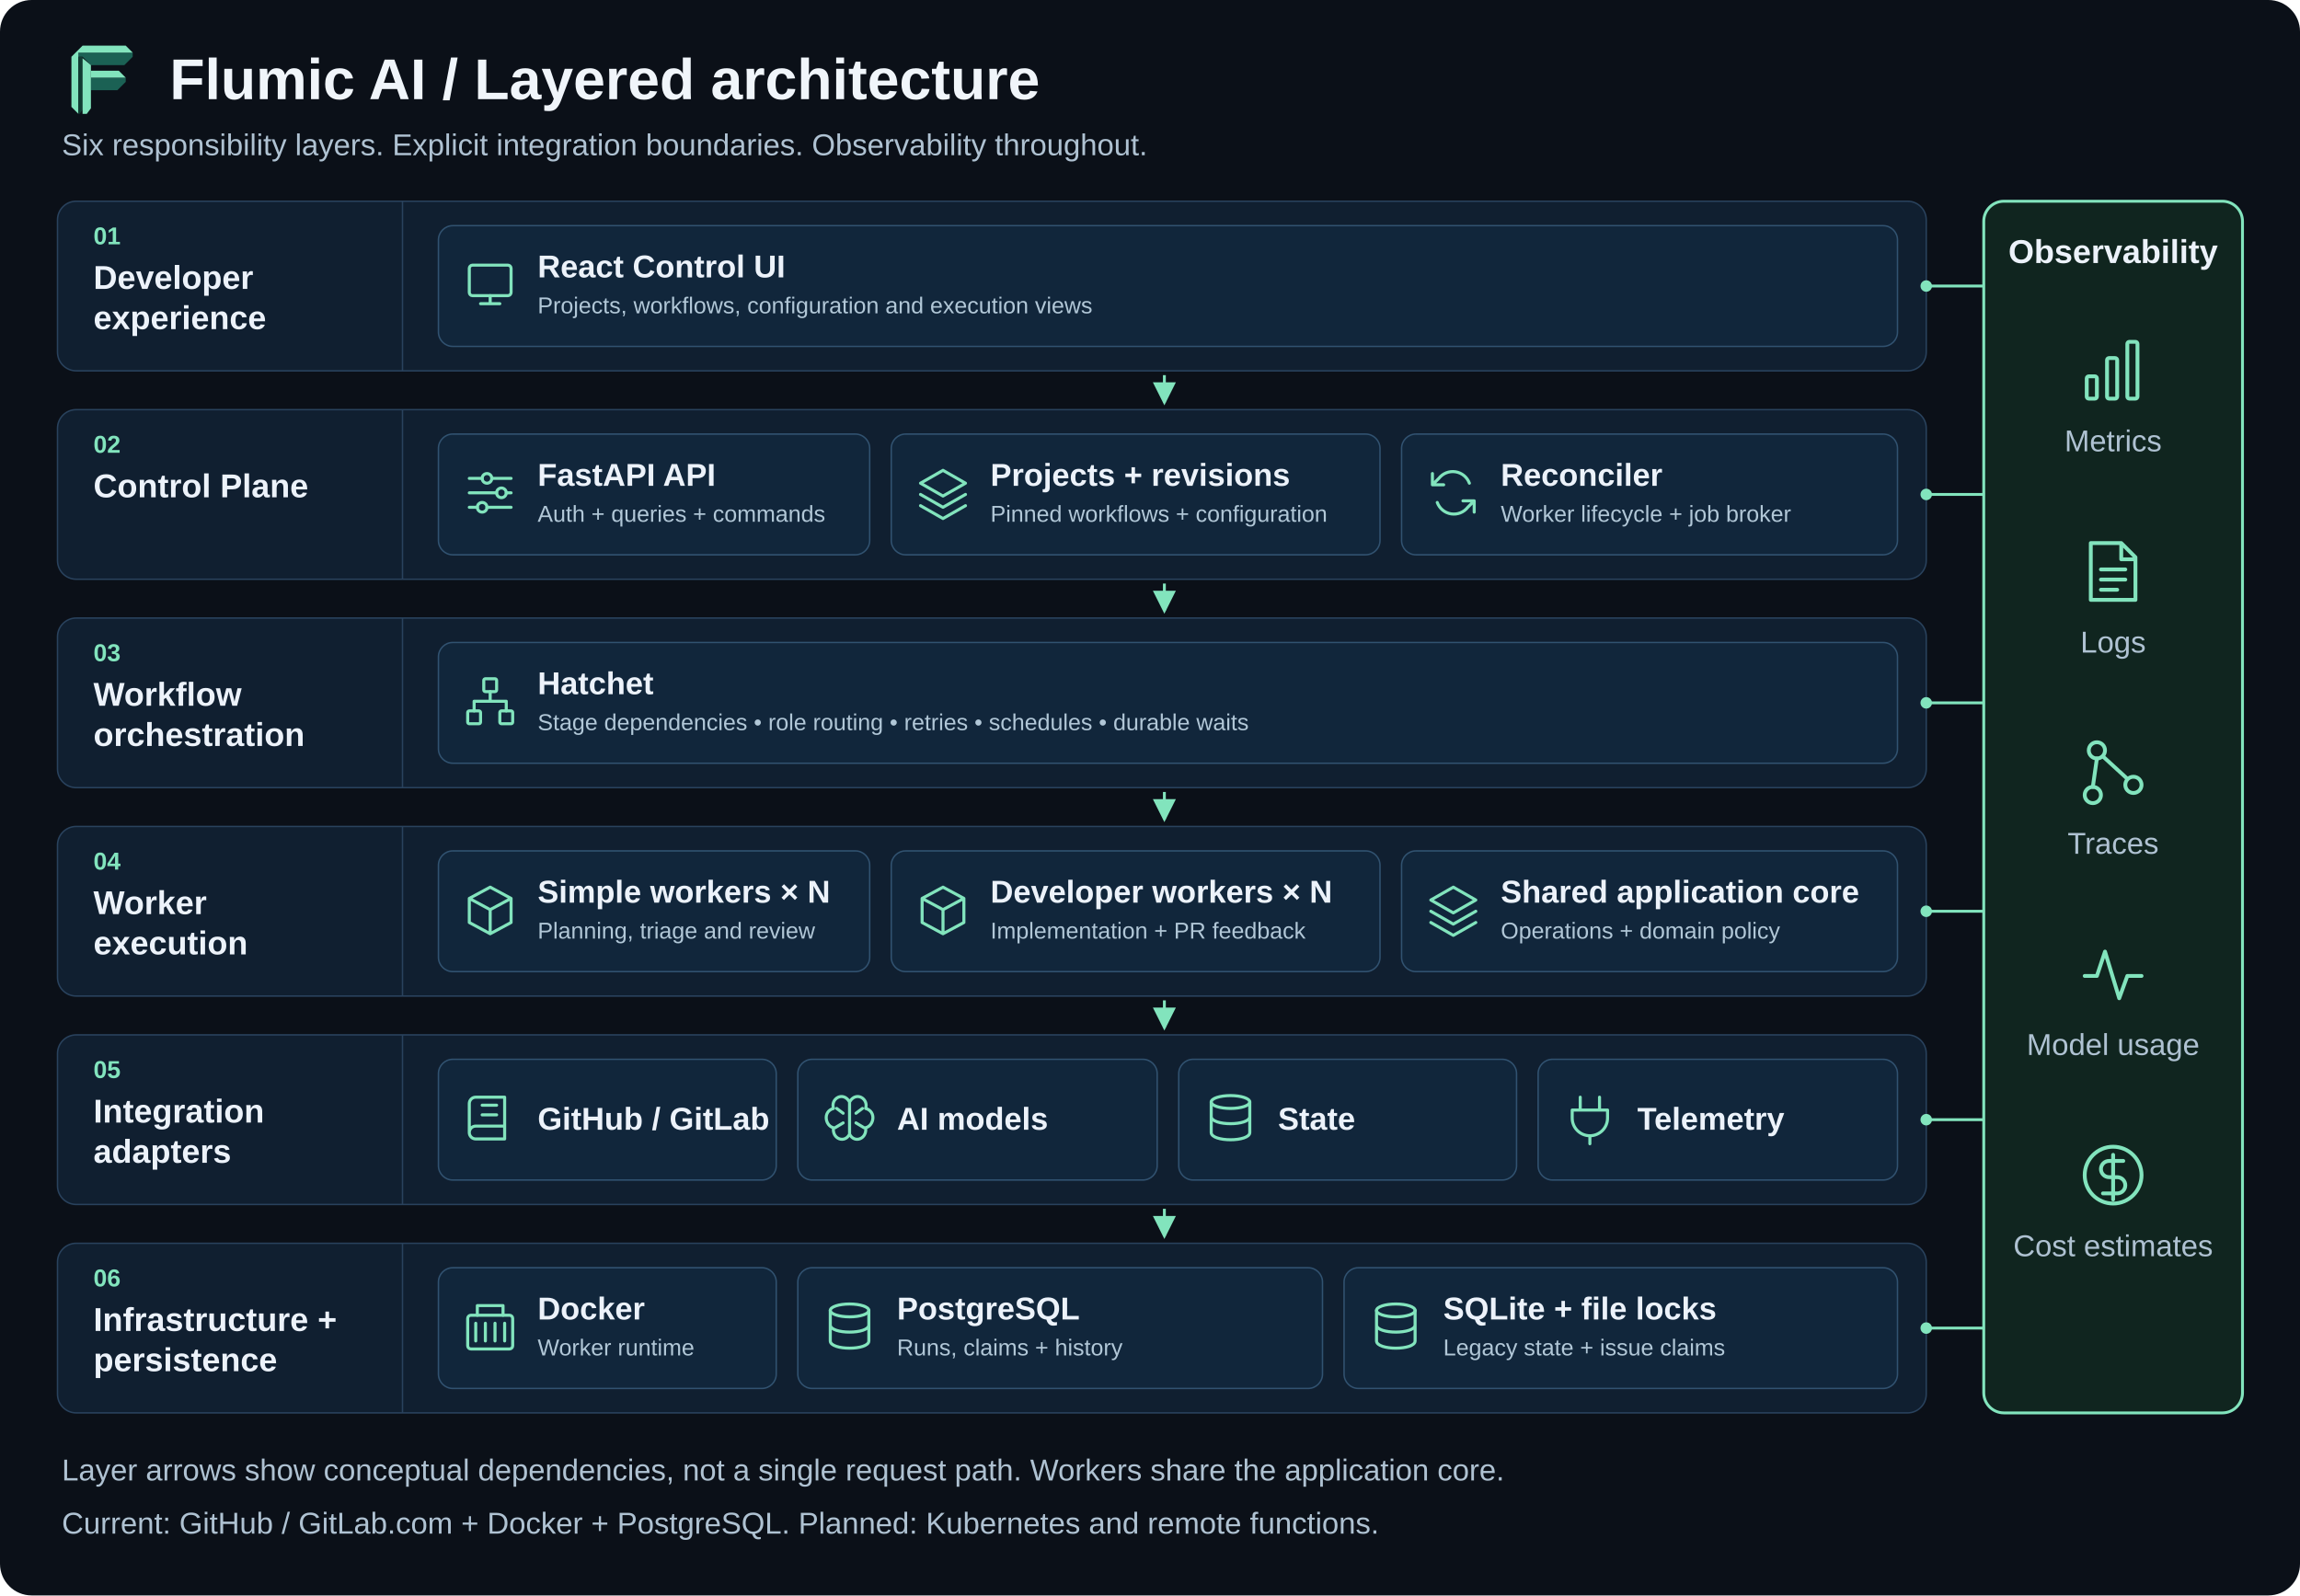
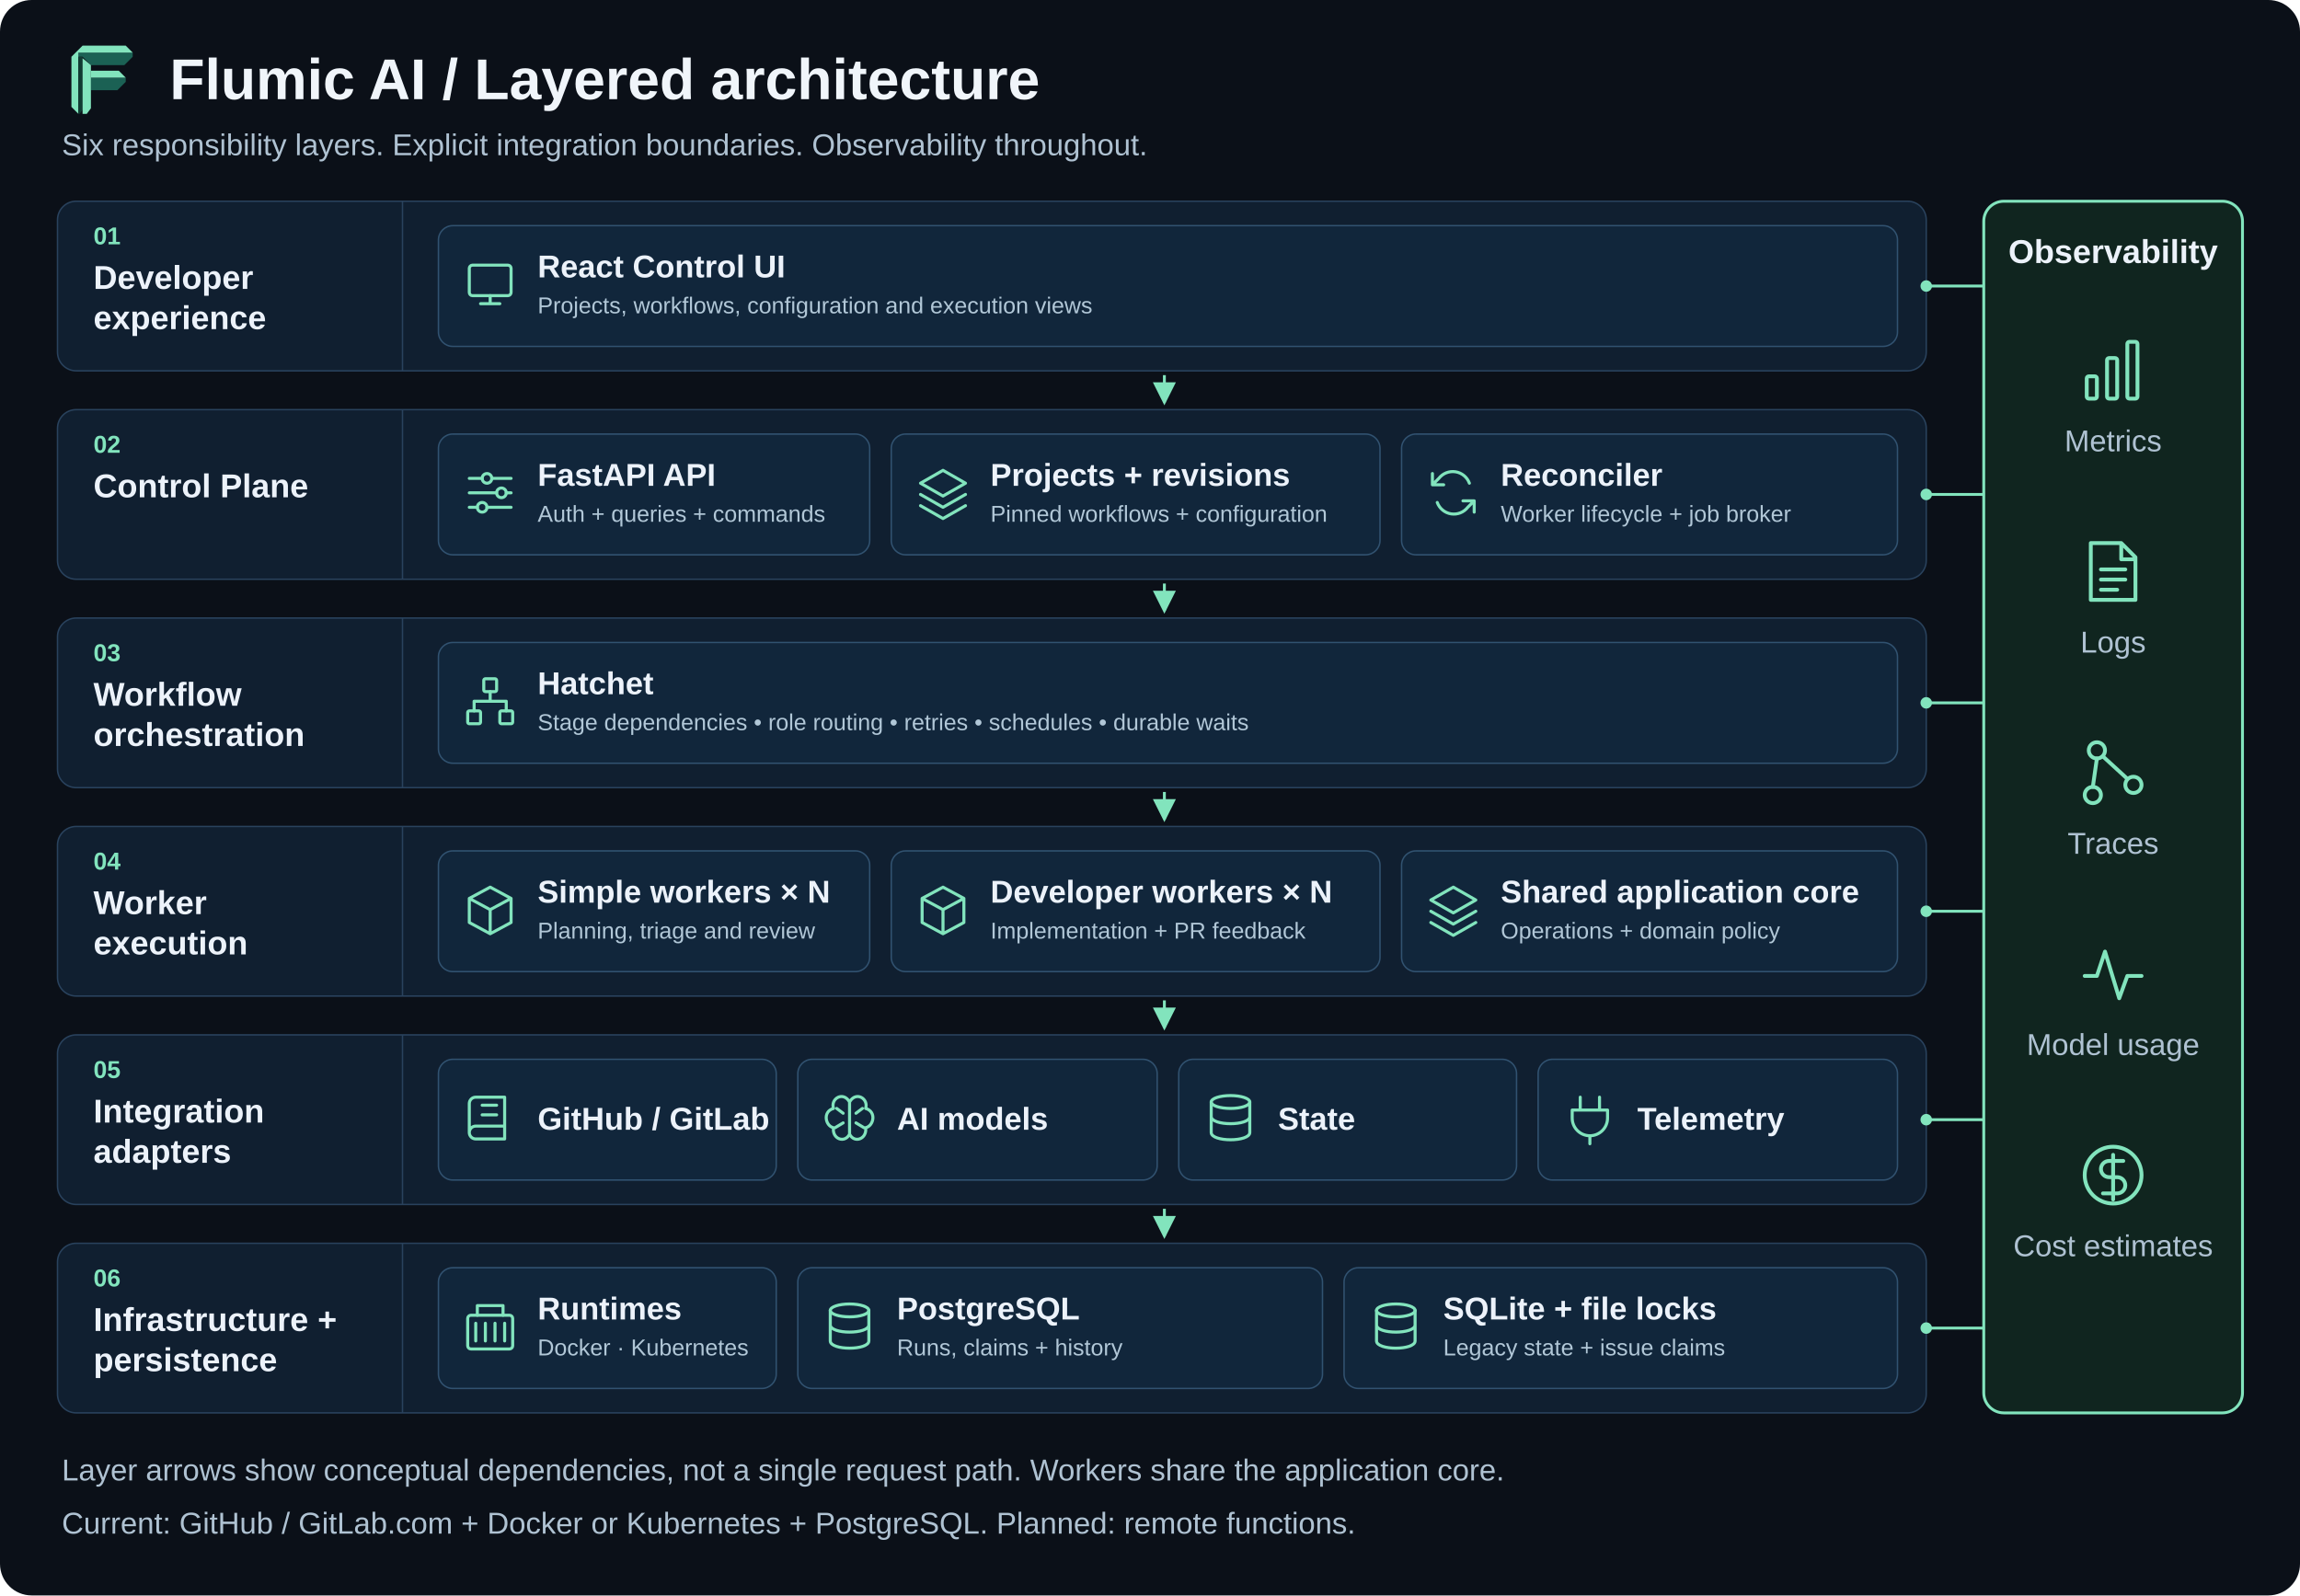
<svg xmlns="http://www.w3.org/2000/svg" width="1600" height="1110" viewBox="0 0 1600 1110" role="img" aria-labelledby="title description">
  <defs>
    <marker id="arrow" markerWidth="8" markerHeight="8" refX="7" refY="4" orient="auto">
      <path d="m0 0 8 4-8 4Z" fill="#82e4bd" />
    </marker>
    <symbol id="monitor" viewBox="0 0 32 34">
      <rect x="3" y="4" width="26" height="19" rx="2" />
      <path d="M16 23v5m-6 0h12" />
    </symbol>
    <symbol id="sliders" viewBox="0 0 32 34">
      <path d="M3 7h8m6 0h12M3 16h17m6 0h3M3 25h5m6 0h15" />
      <circle cx="14" cy="7" r="3" />
      <circle cx="23" cy="16" r="3" />
      <circle cx="11" cy="25" r="3" />
    </symbol>
    <symbol id="reconcile" viewBox="0 0 32 34">
      <path d="M26 10A11 11 0 0 0 7 7L3 11m0-7v7h7M6 22a11 11 0 0 0 19 3l4-4m0 7v-7h-7" />
    </symbol>
    <symbol id="workflow" viewBox="0 0 32 34">
      <rect x="12" y="2" width="8" height="8" rx="1" />
      <rect x="2" y="22" width="8" height="8" rx="1" />
      <rect x="22" y="22" width="8" height="8" rx="1" />
      <path d="M16 10v6M6 22v-6h20v6" />
    </symbol>
    <symbol id="cube" viewBox="0 0 32 34">
      <path d="m16 2 13 7v15l-13 7L3 24V9Zm0 14L3 9m13 7L29 9M16 16v15" />
    </symbol>
    <symbol id="layers" viewBox="0 0 32 34">
      <path d="m16 2 14 8-14 8L2 10Zm-14 15 14 8 14-8M2 24l14 8 14-8" />
    </symbol>
    <symbol id="repo" viewBox="0 0 32 34">
      <path d="M7 3h18v26H7a4 4 0 0 1 0-8h18M7 3a4 4 0 0 0-4 4v18m8-17h9m-9 6h9" />
    </symbol>
    <symbol id="brain" viewBox="0 0 32 34">
      <path d="M16 6c-4-7-12-2-10 4-7 2-5 11 0 12-1 7 7 10 10 4m0-20c4-7 12-2 10 4 7 2 5 11 0 12 1 7-7 10-10 4ZM16 6v20M8 10l4 3m12-3-4 3M7 22l5-3m13 3-5-3" />
    </symbol>
    <symbol id="db" viewBox="0 0 32 34">
      <ellipse cx="16" cy="6" rx="12" ry="4" />
      <path d="M4 6v19c0 6 24 6 24 0V6M4 15c0 6 24 6 24 0" />
    </symbol>
    <symbol id="plug" viewBox="0 0 32 34">
      <path d="M10 3v8m12-8v8M5 11h22v5a11 11 0 0 1-22 0Zm11 16v5" />
    </symbol>
    <symbol id="container" viewBox="0 0 32 34">
      <rect x="2" y="9" width="28" height="21" rx="2" />
      <path d="M7 14v11m6-11v11m6-11v11m6-11v11M8 9V3h16v6" />
    </symbol>
    <symbol id="metrics" viewBox="0 0 32 34">
      <rect x="3" y="19" width="5" height="11" rx="1" />
      <rect x="13" y="10" width="5" height="20" rx="1" />
      <rect x="23" y="2" width="5" height="28" rx="1" />
    </symbol>
    <symbol id="logs" viewBox="0 0 32 34">
      <path d="M5 2h15l7 7v21H5ZM20 2v8h7M10 15h12m-12 5h12m-12 5h8" />
    </symbol>
    <symbol id="trace" viewBox="0 0 32 34">
      <circle cx="8" cy="5" r="4" />
      <circle cx="6" cy="27" r="4" />
      <circle cx="26" cy="22" r="4" />
      <path d="M8 9 6 23M11 8l12 11" />
    </symbol>
    <symbol id="usage" viewBox="0 0 32 34">
      <path d="M2 17h6l4-12 7 23 4-11h7" />
    </symbol>
    <symbol id="cost" viewBox="0 0 32 34">
      <circle cx="16" cy="16" r="14" />
      <path d="M21 9h-7a4 4 0 0 0 0 8h4a4 4 0 0 1 0 8h-7m5-19v22" />
    </symbol>
  </defs>
  <style>text{font-family:Arial,Helvetica,sans-serif}.title{font-size:40px;font-weight:700;fill:#f0f5fa}.sub{font-size:21px;fill:#afc2d2}.layer{font-size:23px;font-weight:700;fill:#ecf2fa}.number{font-size:17px;font-weight:700;fill:#82e4bd}.card{font-size:22px;font-weight:600;fill:#ecf2fa}.small{font-size:16px;fill:#b1c7d7}.icon{fill:none;stroke:#82e4bd;stroke-width:1.9;stroke-linecap:round;stroke-linejoin:round}.line{fill:none;stroke:#82e4bd;stroke-width:2;marker-end:url(#arrow)}</style>
  <rect width="1600" height="1110" rx="22" fill="#0b1018" />
  <svg x="40" y="24" width="62" height="62" viewBox="0 0 64 64">
    <rect width="64" height="64" rx="12" fill="#0b1018" />
    <path d="M15 13h39v3l-6 6H24l-6-6h-3Z" fill="#1b6154" />
    <path d="M24 31h25v3l-6 6H24Z" fill="#1b6154" />
    <path d="M24 26h20l5 5H24Z" fill="#82e4bd" />
    <path d="M10 16 18 8h31l5 5H15v44l-5-5Z" fill="#82e4bd" />
    <path d="M15 16h3v38l-2 3h-1Z" fill="#103b32" />
    <path d="m18 17 6 5v31l-3 4h-3Z" fill="#82e4bd" />
  </svg>
  <text x="118" y="69" class="title">Flumic AI / Layered architecture</text>
  <text x="43" y="108" class="sub">Six responsibility layers. Explicit integration boundaries. Observability throughout.</text>
  <rect x="40" y="140" width="1300" height="118" rx="13" fill="#101f30" stroke="#29425d" />
  <path d="M280 140v118" stroke="#29425d" />
  <text x="65" y="170" class="number">01</text>
  <text x="65" y="201" class="layer">Developer</text>
  <text x="65" y="229" class="layer">experience</text>
  <path d="M810 261v19" class="line" />
  <path d="M1340 199h40" stroke="#82e4bd" stroke-width="2" />
  <circle cx="1340" cy="199" r="4" fill="#82e4bd" />
  <rect x="305" y="157" width="1015" height="84" rx="10" fill="#11263b" stroke="#315270" />
  <use href="#monitor" x="322" y="180" width="38" height="38" class="icon" />
  <text x="374" y="193" class="card">React Control UI</text>
  <text x="374" y="218" class="small">Projects, workflows, configuration and execution views</text>
  <rect x="40" y="285" width="1300" height="118" rx="13" fill="#101f30" stroke="#29425d" />
  <path d="M280 285v118" stroke="#29425d" />
  <text x="65" y="315" class="number">02</text>
  <text x="65" y="346" class="layer">Control Plane</text>
  <path d="M810 406v19" class="line" />
  <path d="M1340 344h40" stroke="#82e4bd" stroke-width="2" />
  <circle cx="1340" cy="344" r="4" fill="#82e4bd" />
  <rect x="305" y="302" width="300" height="84" rx="10" fill="#11263b" stroke="#315270" />
  <use href="#sliders" x="322" y="325" width="38" height="38" class="icon" />
  <text x="374" y="338" class="card">FastAPI API</text>
  <text x="374" y="363" class="small">Auth + queries + commands</text>
  <rect x="620" y="302" width="340" height="84" rx="10" fill="#11263b" stroke="#315270" />
  <use href="#layers" x="637" y="325" width="38" height="38" class="icon" />
  <text x="689" y="338" class="card">Projects + revisions</text>
  <text x="689" y="363" class="small">Pinned workflows + configuration</text>
  <rect x="975" y="302" width="345" height="84" rx="10" fill="#11263b" stroke="#315270" />
  <use href="#reconcile" x="992" y="325" width="38" height="38" class="icon" />
  <text x="1044" y="338" class="card">Reconciler</text>
  <text x="1044" y="363" class="small">Worker lifecycle + job broker</text>
  <rect x="40" y="430" width="1300" height="118" rx="13" fill="#101f30" stroke="#29425d" />
  <path d="M280 430v118" stroke="#29425d" />
  <text x="65" y="460" class="number">03</text>
  <text x="65" y="491" class="layer">Workflow</text>
  <text x="65" y="519" class="layer">orchestration</text>
  <path d="M810 551v19" class="line" />
  <path d="M1340 489h40" stroke="#82e4bd" stroke-width="2" />
  <circle cx="1340" cy="489" r="4" fill="#82e4bd" />
  <rect x="305" y="447" width="1015" height="84" rx="10" fill="#11263b" stroke="#315270" />
  <use href="#workflow" x="322" y="470" width="38" height="38" class="icon" />
  <text x="374" y="483" class="card">Hatchet</text>
  <text x="374" y="508" class="small">Stage dependencies • role routing • retries • schedules • durable waits</text>
  <rect x="40" y="575" width="1300" height="118" rx="13" fill="#101f30" stroke="#29425d" />
  <path d="M280 575v118" stroke="#29425d" />
  <text x="65" y="605" class="number">04</text>
  <text x="65" y="636" class="layer">Worker</text>
  <text x="65" y="664" class="layer">execution</text>
  <path d="M810 696v19" class="line" />
  <path d="M1340 634h40" stroke="#82e4bd" stroke-width="2" />
  <circle cx="1340" cy="634" r="4" fill="#82e4bd" />
  <rect x="305" y="592" width="300" height="84" rx="10" fill="#11263b" stroke="#315270" />
  <use href="#cube" x="322" y="615" width="38" height="38" class="icon" />
  <text x="374" y="628" class="card">Simple workers × N</text>
  <text x="374" y="653" class="small">Planning, triage and review</text>
  <rect x="620" y="592" width="340" height="84" rx="10" fill="#11263b" stroke="#315270" />
  <use href="#cube" x="637" y="615" width="38" height="38" class="icon" />
  <text x="689" y="628" class="card">Developer workers × N</text>
  <text x="689" y="653" class="small">Implementation + PR feedback</text>
  <rect x="975" y="592" width="345" height="84" rx="10" fill="#11263b" stroke="#315270" />
  <use href="#layers" x="992" y="615" width="38" height="38" class="icon" />
  <text x="1044" y="628" class="card">Shared application core</text>
  <text x="1044" y="653" class="small">Operations + domain policy</text>
  <rect x="40" y="720" width="1300" height="118" rx="13" fill="#101f30" stroke="#29425d" />
  <path d="M280 720v118" stroke="#29425d" />
  <text x="65" y="750" class="number">05</text>
  <text x="65" y="781" class="layer">Integration</text>
  <text x="65" y="809" class="layer">adapters</text>
  <path d="M810 841v19" class="line" />
  <path d="M1340 779h40" stroke="#82e4bd" stroke-width="2" />
  <circle cx="1340" cy="779" r="4" fill="#82e4bd" />
  <rect x="305" y="737" width="235" height="84" rx="10" fill="#11263b" stroke="#315270" />
  <use href="#repo" x="322" y="760" width="38" height="38" class="icon" />
  <text x="374" y="786" class="card">GitHub / GitLab</text>
  <rect x="555" y="737" width="250" height="84" rx="10" fill="#11263b" stroke="#315270" />
  <use href="#brain" x="572" y="760" width="38" height="38" class="icon" />
  <text x="624" y="786" class="card">AI models</text>
  <rect x="820" y="737" width="235" height="84" rx="10" fill="#11263b" stroke="#315270" />
  <use href="#db" x="837" y="760" width="38" height="38" class="icon" />
  <text x="889" y="786" class="card">State</text>
  <rect x="1070" y="737" width="250" height="84" rx="10" fill="#11263b" stroke="#315270" />
  <use href="#plug" x="1087" y="760" width="38" height="38" class="icon" />
  <text x="1139" y="786" class="card">Telemetry</text>
  <rect x="40" y="865" width="1300" height="118" rx="13" fill="#101f30" stroke="#29425d" />
  <path d="M280 865v118" stroke="#29425d" />
  <text x="65" y="895" class="number">06</text>
  <text x="65" y="926" class="layer">Infrastructure +</text>
  <text x="65" y="954" class="layer">persistence</text>
  <path d="M1340 924h40" stroke="#82e4bd" stroke-width="2" />
  <circle cx="1340" cy="924" r="4" fill="#82e4bd" />
  <rect x="305" y="882" width="235" height="84" rx="10" fill="#11263b" stroke="#315270" />
  <use href="#container" x="322" y="905" width="38" height="38" class="icon" />
-   <text x="374" y="918" class="card">Docker</text>
-   <text x="374" y="943" class="small">Worker runtime</text>
+   <text x="374" y="918" class="card">Runtimes</text>
+   <text x="374" y="943" class="small">Docker · Kubernetes</text>
  <rect x="555" y="882" width="365" height="84" rx="10" fill="#11263b" stroke="#315270" />
  <use href="#db" x="572" y="905" width="38" height="38" class="icon" />
  <text x="624" y="918" class="card">PostgreSQL</text>
  <text x="624" y="943" class="small">Runs, claims + history</text>
  <rect x="935" y="882" width="385" height="84" rx="10" fill="#11263b" stroke="#315270" />
  <use href="#db" x="952" y="905" width="38" height="38" class="icon" />
  <text x="1004" y="918" class="card">SQLite + file locks</text>
  <text x="1004" y="943" class="small">Legacy state + issue claims</text>
  <rect x="1380" y="140" width="180" height="843" rx="14" fill="#10251f" stroke="#82e4bd" stroke-width="2" />
  <text x="1470" y="183" class="layer" text-anchor="middle">Observability</text>
  <use href="#metrics" x="1446" y="235" width="48" height="48" class="icon" />
  <text x="1470" y="314" class="sub" text-anchor="middle">Metrics</text>
  <use href="#logs" x="1446" y="375" width="48" height="48" class="icon" />
  <text x="1470" y="454" class="sub" text-anchor="middle">Logs</text>
  <use href="#trace" x="1446" y="515" width="48" height="48" class="icon" />
  <text x="1470" y="594" class="sub" text-anchor="middle">Traces</text>
  <use href="#usage" x="1446" y="655" width="48" height="48" class="icon" />
  <text x="1470" y="734" class="sub" text-anchor="middle">Model usage</text>
  <use href="#cost" x="1446" y="795" width="48" height="48" class="icon" />
  <text x="1470" y="874" class="sub" text-anchor="middle">Cost estimates</text>
  <text x="43" y="1030" class="sub">Layer arrows show conceptual dependencies, not a single request path. Workers share the application core.</text>
-   <text x="43" y="1067" class="sub">Current: GitHub / GitLab.com + Docker + PostgreSQL. Planned: Kubernetes and remote functions.</text>
+   <text x="43" y="1067" class="sub">Current: GitHub / GitLab.com + Docker or Kubernetes + PostgreSQL. Planned: remote functions.</text>
</svg>
